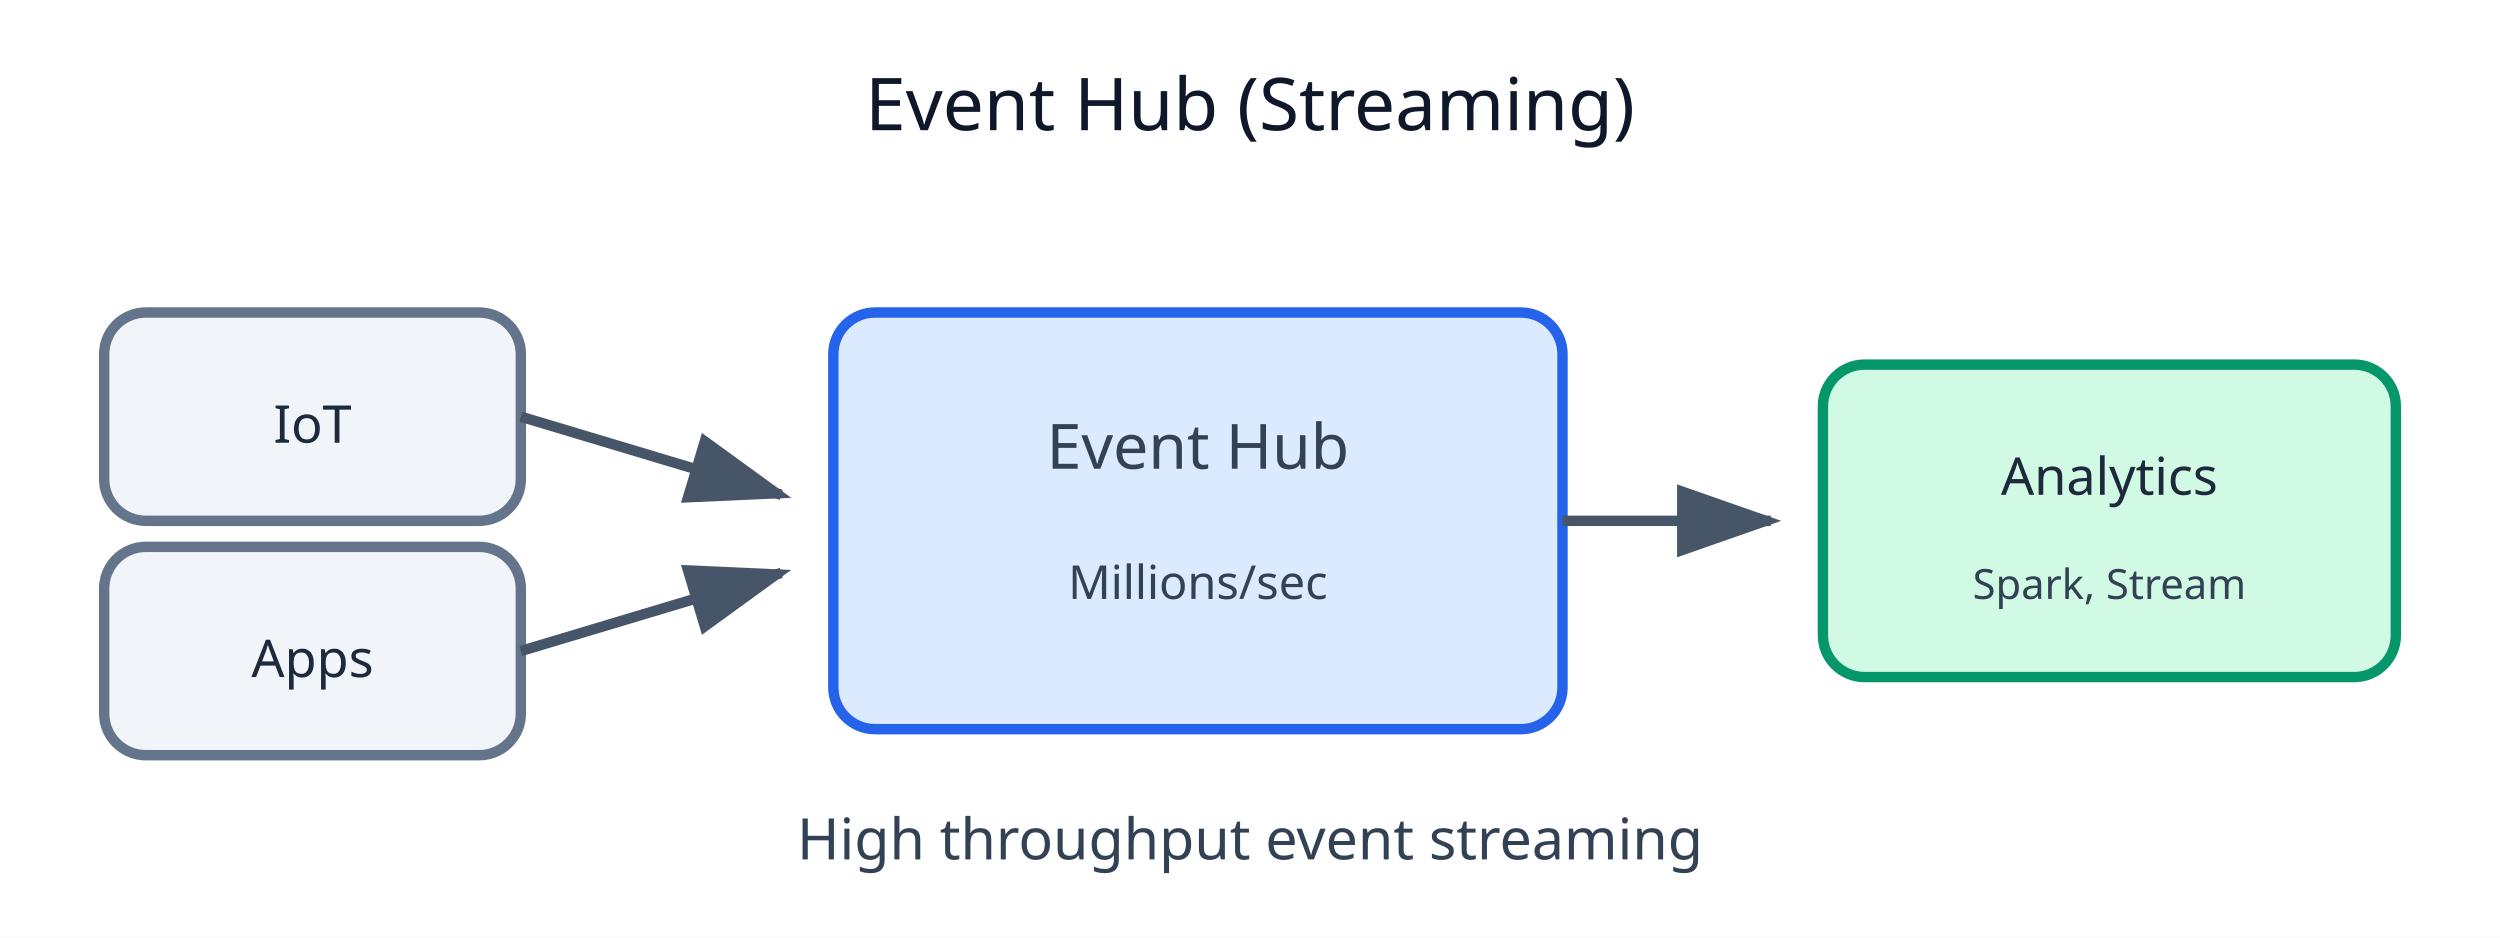
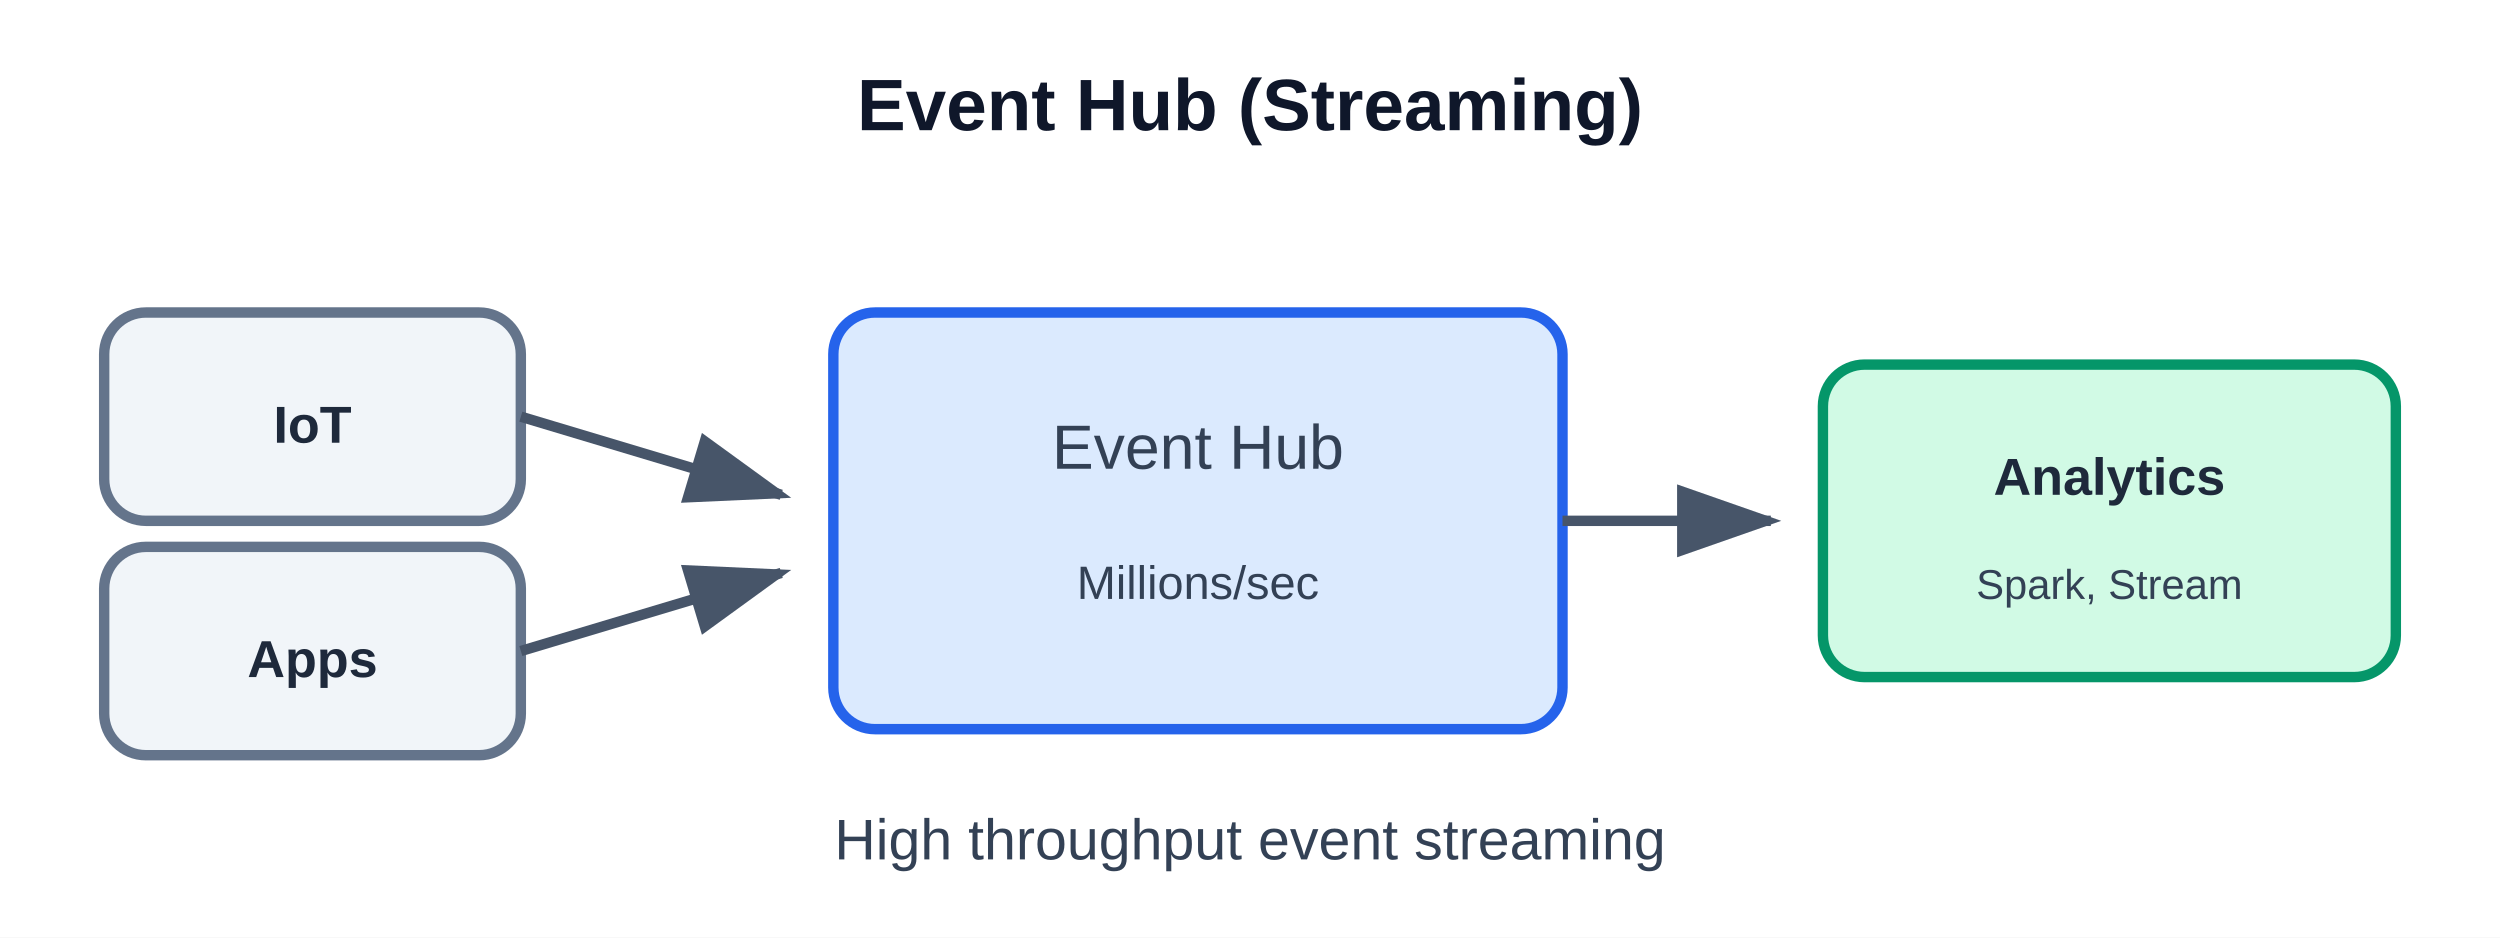
<svg xmlns="http://www.w3.org/2000/svg" viewBox="0 0 480 180" width="480" height="180">
  <defs>
    <marker id="arrow" markerWidth="10" markerHeight="7" refX="9" refY="3.5" orient="auto">
      <polygon points="0 0, 10 3.5, 0 7" fill="#475569" />
    </marker>
    <marker id="arrowBlue" markerWidth="10" markerHeight="7" refX="9" refY="3.5" orient="auto">
      <polygon points="0 0, 10 3.5, 0 7" fill="#2563EB" />
    </marker>
  </defs>
  <rect width="480" height="180" fill="#FFFFFF" />
-   <text x="240" y="25" text-anchor="middle" font-family="Segoe UI" font-size="14" fill="#0F172A">Event Hub (Streaming)</text>
+   <text x="240" y="25" text-anchor="middle" font-family="Segoe UI, Arial" font-size="14" font-weight="600" fill="#0F172A">Event Hub (Streaming)</text>
  <rect x="20" y="60" width="80" height="40" rx="8" fill="#F1F5F9" stroke="#64748B" stroke-width="2" />
-   <text x="60" y="85" text-anchor="middle" font-family="Segoe UI" font-size="10" fill="#1E293B">IoT</text>
+   <text x="60" y="85" text-anchor="middle" font-family="Segoe UI, Arial" font-size="10" font-weight="600" fill="#1E293B">IoT</text>
  <rect x="20" y="105" width="80" height="40" rx="8" fill="#F1F5F9" stroke="#64748B" stroke-width="2" />
-   <text x="60" y="130" text-anchor="middle" font-family="Segoe UI" font-size="10" fill="#1E293B">Apps</text>
+   <text x="60" y="130" text-anchor="middle" font-family="Segoe UI, Arial" font-size="10" font-weight="600" fill="#1E293B">Apps</text>
  <line x1="100" y1="80" x2="150" y2="95" stroke="#475569" stroke-width="2" marker-end="url(#arrow)" />
  <line x1="100" y1="125" x2="150" y2="110" stroke="#475569" stroke-width="2" marker-end="url(#arrow)" />
  <rect x="160" y="60" width="140" height="80" rx="8" fill="#DBEAFE" stroke="#2563EB" stroke-width="2" />
-   <text x="230" y="105" text-anchor="middle" font-family="Segoe UI" font-size="11" fill="#1E293B" />
-   <text x="230" y="90" text-anchor="middle" font-family="Segoe UI" font-size="12" fill="#334155">Event Hub</text>
-   <text x="230" y="115" text-anchor="middle" font-family="Segoe UI" font-size="9" fill="#334155">Millions/sec</text>
+   <text x="230" y="105" text-anchor="middle" font-family="Segoe UI, Arial" font-size="11" font-weight="600" fill="#1E293B" />
+   <text x="230" y="90" text-anchor="middle" font-family="Segoe UI, Arial" font-size="12" fill="#334155">Event Hub</text>
+   <text x="230" y="115" text-anchor="middle" font-family="Segoe UI, Arial" font-size="9" fill="#334155">Millions/sec</text>
  <line x1="300" y1="100" x2="340" y2="100" stroke="#475569" stroke-width="2" marker-end="url(#arrow)" />
  <rect x="350" y="70" width="110" height="60" rx="8" fill="#D1FAE5" stroke="#059669" stroke-width="2" />
-   <text x="405" y="95" text-anchor="middle" font-family="Segoe UI" font-size="10" fill="#1E293B">Analytics</text>
-   <text x="405" y="115" text-anchor="middle" font-family="Segoe UI" font-size="8" fill="#334155">Spark, Stream</text>
-   <text x="240" y="165" text-anchor="middle" font-family="Segoe UI" font-size="11" fill="#334155">High throughput event streaming</text>
+   <text x="405" y="95" text-anchor="middle" font-family="Segoe UI, Arial" font-size="10" font-weight="600" fill="#1E293B">Analytics</text>
+   <text x="405" y="115" text-anchor="middle" font-family="Segoe UI, Arial" font-size="8" fill="#334155">Spark, Stream</text>
+   <text x="240" y="165" text-anchor="middle" font-family="Segoe UI, Arial" font-size="11" fill="#334155">High throughput event streaming</text>
</svg>
